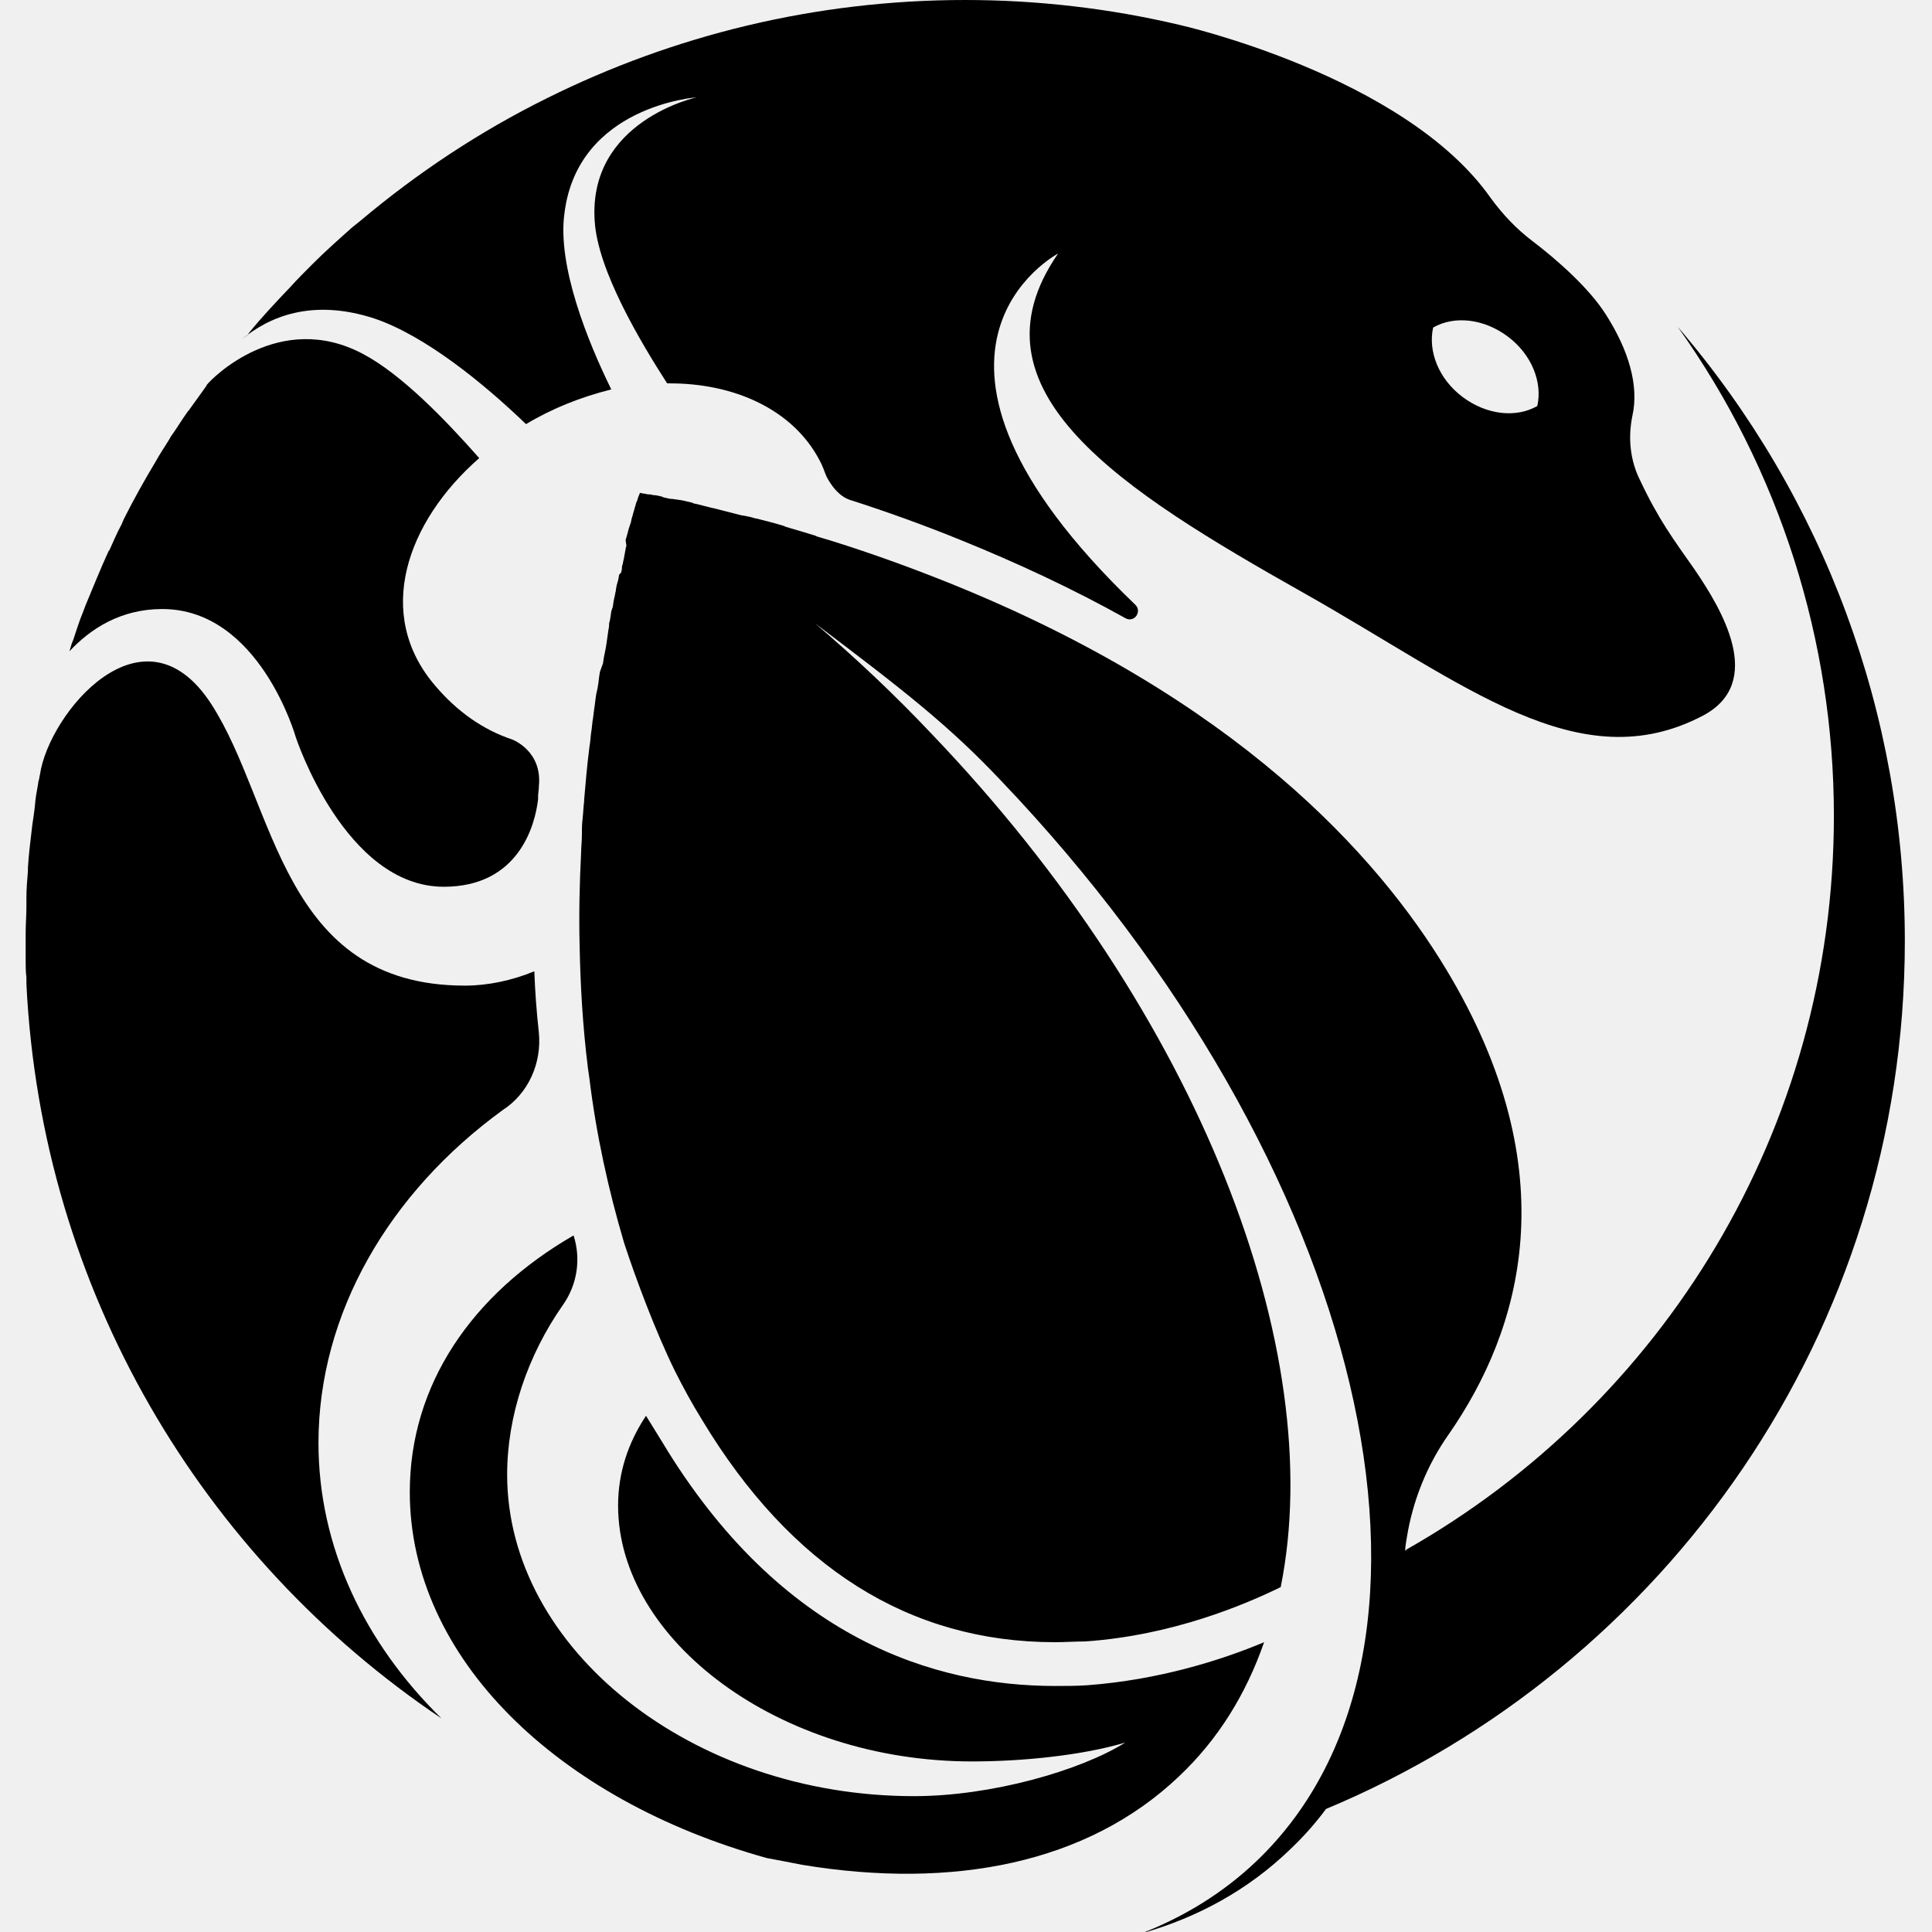
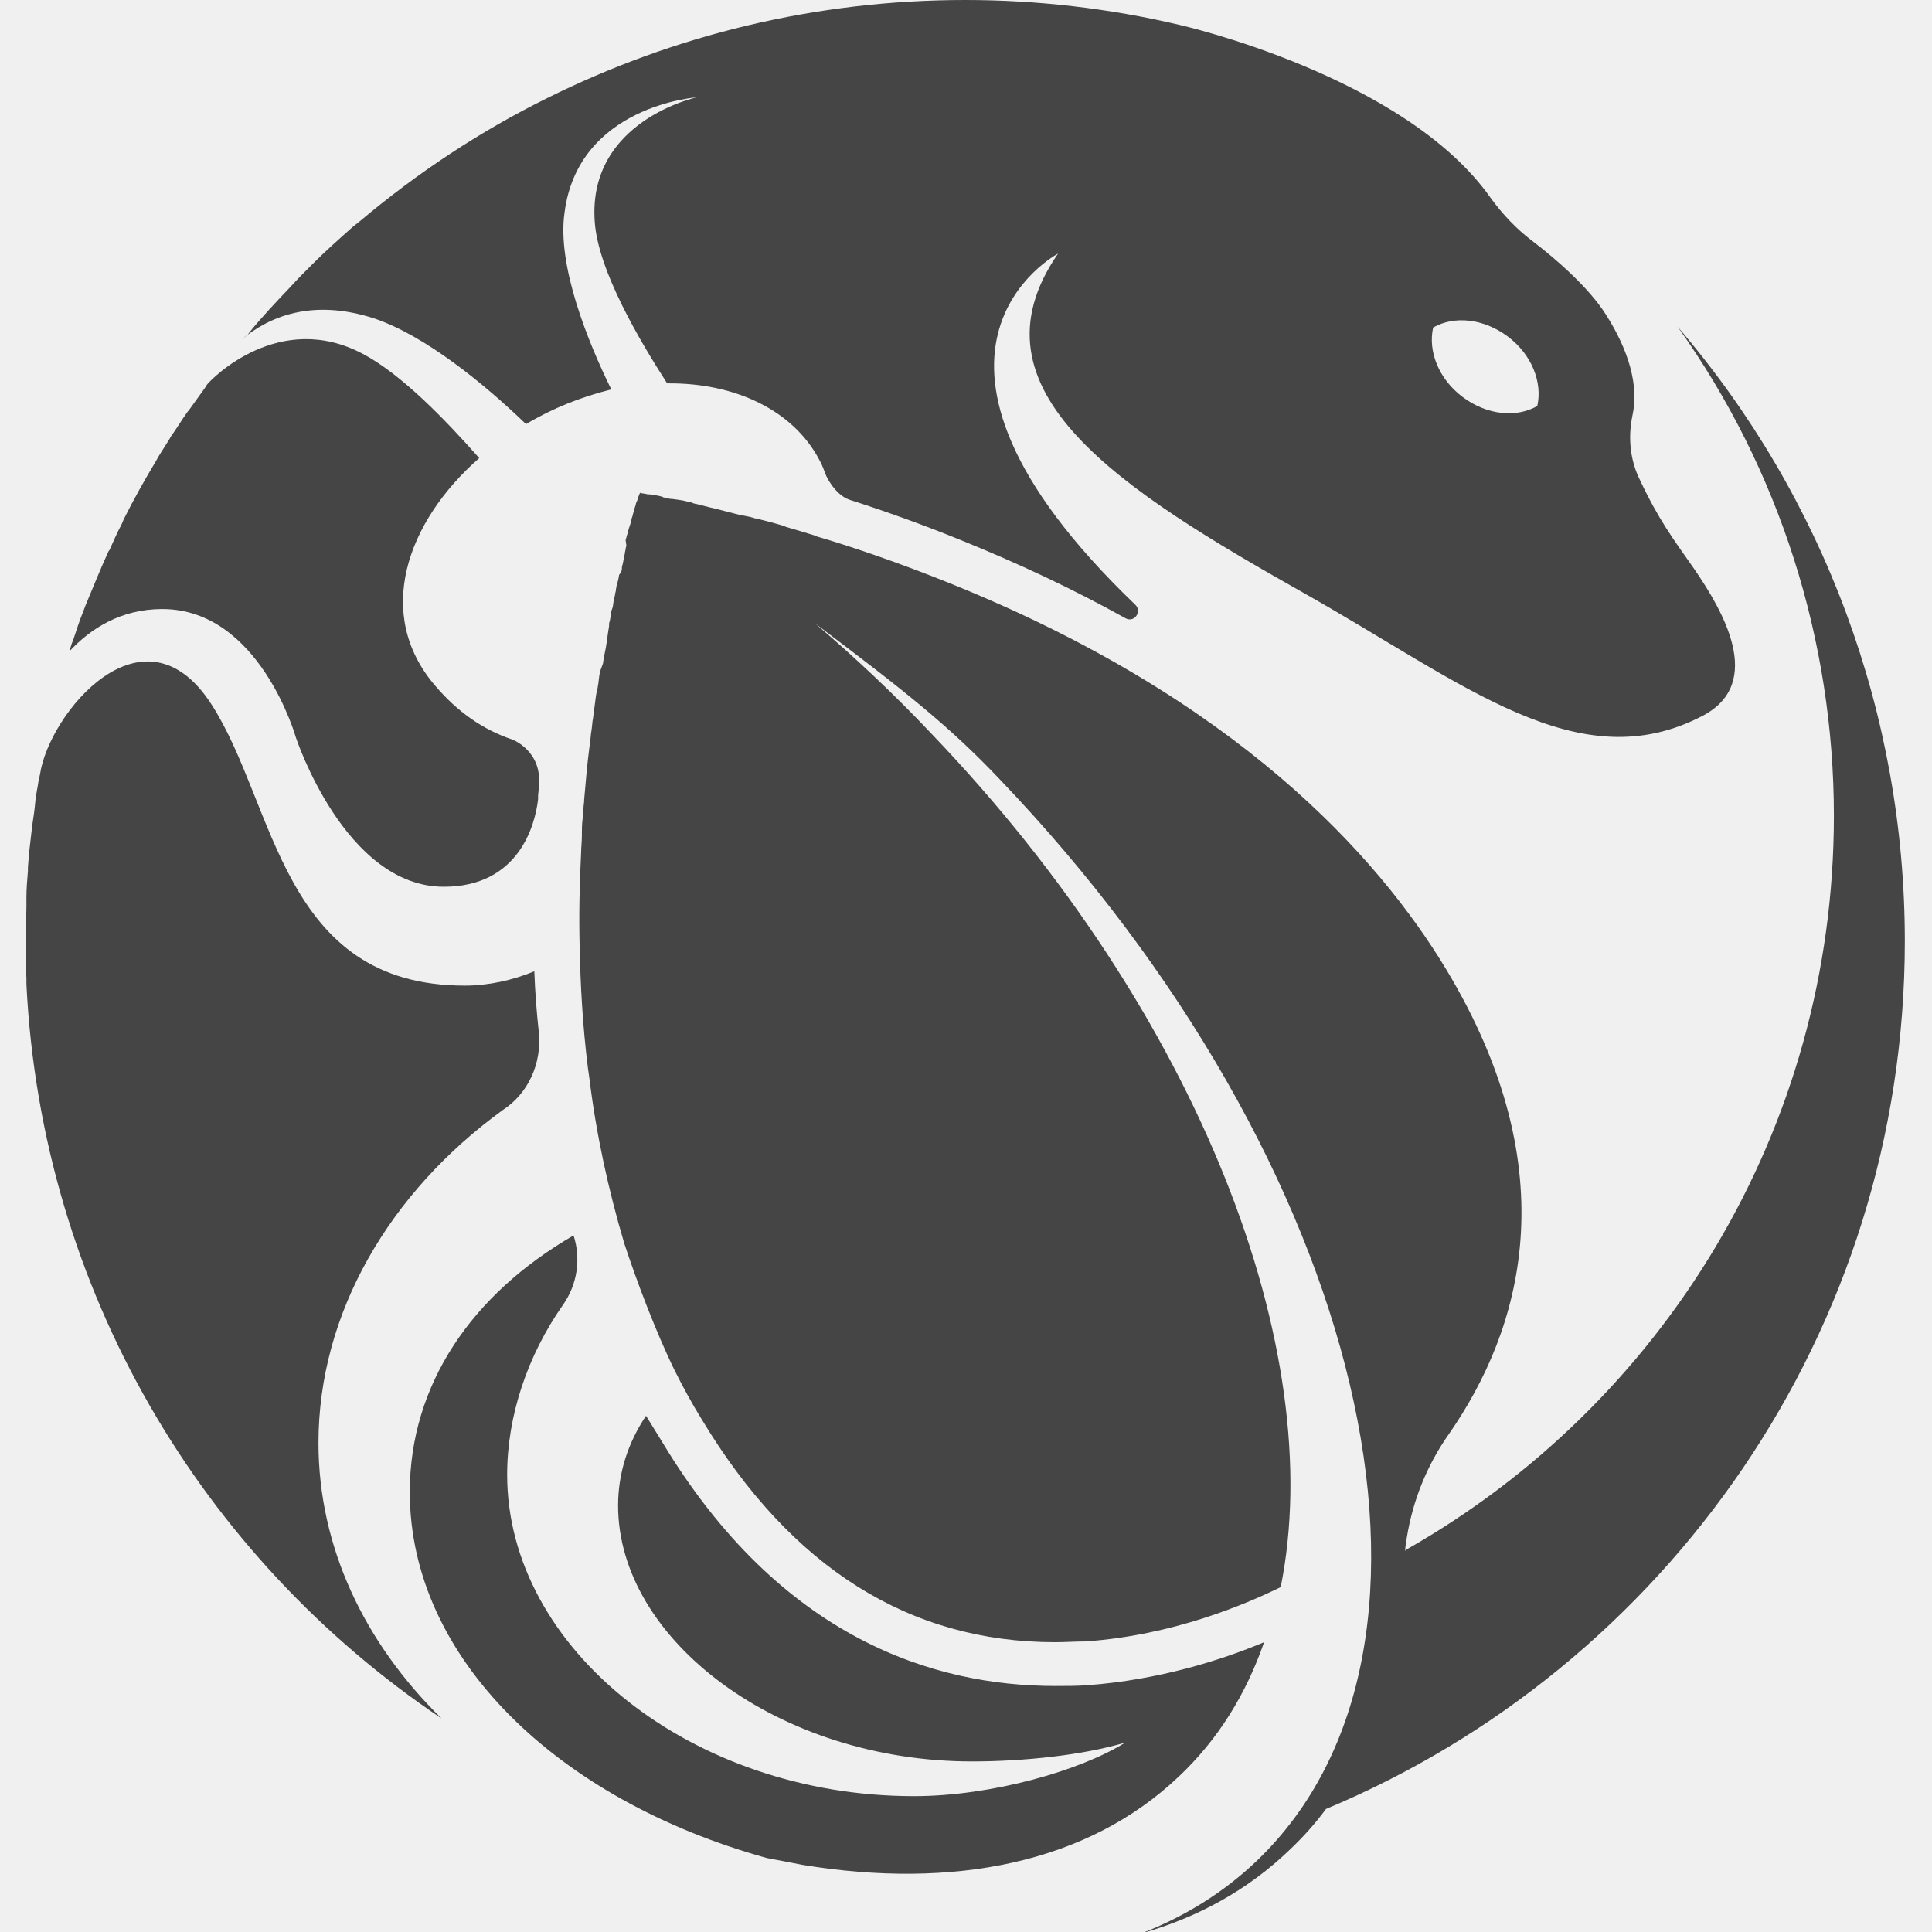
<svg xmlns="http://www.w3.org/2000/svg" version="1.1" id="Capa_1" x="0px" y="0px" viewBox="0 0 256 256" style="enable-background:new 0 0 256 256;" xml:space="preserve">
-   <style type="text/css">
+   <style>
	.st0{fill-rule:evenodd;clip-rule:evenodd;}
+ 
+ 	.st0 {
+ 		fill: #454545;
+ 	}
+ 
+ 	@media (prefers-color-scheme: dark) {
+ 		.st0 {
+ 			fill: #FFFFFF;
+ 		}
+ 	}
</style>
  <g>
    <path class="st0" d="M21.5,80.7c12.9,0,17.7,17,17.7,17s6.5,19.8,19.6,19.8c9.9,0,12.1-8.1,12.5-11.6l0-0.5l0.1-1l0-0.2   c0.5-4.7-3.5-6.2-3.5-6.2c-3.9-1.3-7.3-3.7-10.2-7.1c-8.2-9.5-3.8-21.8,5.8-30.2c-4.5-5.1-10.3-11.1-15.4-13.8   C37,41,28,50.2,27.4,51l-0.1,0.2c-0.8,1.1-1.5,2.1-2.3,3.2l-0.1,0.1c-0.8,1.1-1.5,2.3-2.3,3.4l-0.1,0.2c-0.6,1-1.3,2-1.9,3.1   c-1.5,2.5-2.9,5-4.2,7.6l-0.3,0.7c-0.6,1.1-1.1,2.3-1.6,3.4L14.4,73c-1.1,2.4-2.1,4.9-3.1,7.3l-0.3,0.8c-0.5,1.2-0.9,2.5-1.3,3.7   l-0.2,0.5l-0.3,1C12,83.3,16,80.7,21.5,80.7" />
    <path class="st0" d="M71.4,136.8c-0.3-2.7-0.5-5.4-0.6-8.1c-2.9,1.2-6.1,1.9-9.2,1.9c-24.4,0-25-24-33.6-37.3   c-9-13.9-21.5,1.2-22.7,9.3c-0.1,0.4-0.1,0.7-0.2,0.9c-0.1,0.8-0.3,1.6-0.4,2.5l-0.1,1c-0.1,1-0.3,2-0.4,3c-0.2,1.7-0.4,3.3-0.5,5   l0,0.4c-0.1,1.2-0.2,2.4-0.2,3.6c0,0.4,0,0.7,0,1.1c0,1.2-0.1,2.4-0.1,3.5l0,0.4v0.3c0,0.5,0,1,0,1.5c0,0.5,0,1,0,1.5   c0,0.7,0,1.5,0.1,2.2l0,0.9c2,40.6,23.3,76,55,97.3c-10.2-10-16.3-22.7-16.3-36.5c0-17.2,9.4-33.2,24.4-44.1   C70,144.9,71.8,140.9,71.4,136.8" />
    <path class="st0" d="M167.5,217.6c-5.7,2.4-14,5-23.4,5.7c-1.4,0.1-2.8,0.1-4.3,0.1c-15.8,0-36.3-6.1-52.1-32.4l-2.1-3.4   c-2.4,3.6-3.7,7.6-3.7,11.9c0,17.8,21.3,33.9,46.9,33.9c6.7,0,14.6-0.8,20.3-2.5c-5.9,3.7-17.7,7.1-28,7.1   c-29.4,0-53.9-19.5-53.9-42.6c0-7.8,2.7-15.8,7.4-22.5c1.9-2.7,2.4-6.1,1.4-9.2c-13.5,7.8-21.7,19.8-21.7,34   c0,22,19.6,40.8,47.3,48.5c1.6,0.3,3.2,0.6,4.7,0.9c20,3.3,37.8-0.2,49.9-11.7C161.4,230.5,165.1,224.5,167.5,217.6" />
    <path class="st0" d="M222.3,43.3c13.5,18.9,20.7,41.6,20.7,64.8c0,41.7-22.8,78-56.6,97.2l-0.2,0.2c0-0.3,0-0.5,0.2-1.7   c0.8-5,2.7-9.7,5.6-13.8c9.5-13.7,15.9-34.6-0.4-61.6c-9-14.9-27.7-35.9-66.2-51.3c-5-2-10-3.8-15.1-5.4l-2-0.6   c-0.1,0-0.2-0.1-0.2-0.1c-1.3-0.4-2.6-0.8-4-1.2l-0.2-0.1c-1.3-0.4-2.5-0.7-3.7-1l-0.1,0c-0.6-0.2-1.1-0.3-1.7-0.4l-0.1,0   c-1.2-0.3-2.3-0.6-3.5-0.9c-1-0.2-1.9-0.5-2.9-0.7l-0.2-0.1c-0.4-0.1-0.9-0.2-1.3-0.3L89,66.1l-0.2,0l-0.9-0.2l-0.2-0.1   c-0.4-0.1-0.8-0.2-1.2-0.2c-0.2-0.1-0.5-0.1-0.7-0.1c-0.3-0.1-0.7-0.1-1-0.2l-0.2,0.5c-0.1,0.2-0.1,0.4-0.2,0.6l-0.1,0.2l-0.1,0.4   l-0.1,0.3c0,0.1-0.1,0.3-0.1,0.4l-0.1,0.3l-0.1,0.4l-0.1,0.3l-0.1,0.5l-0.1,0.3l-0.2,0.6c0,0.1-0.1,0.3-0.1,0.4l-0.2,0.7   c0,0.1-0.1,0.2-0.1,0.4L83,72.3c0,0.1-0.1,0.3-0.1,0.4c0,0.2-0.1,0.4-0.1,0.6l-0.1,0.5c0,0.2-0.1,0.4-0.1,0.5l-0.1,0.5   c-0.1,0.2-0.1,0.4-0.1,0.6c0,0.2-0.1,0.3-0.1,0.5C82.1,76,82,76.2,82,76.4l-0.1,0.5l-0.2,0.7c0,0.2-0.1,0.4-0.1,0.7   c-0.1,0.3-0.1,0.6-0.2,0.9l-0.1,0.5l-0.1,0.7L81,81l-0.1,0.7l-0.1,0.6c-0.1,0.2-0.1,0.4-0.1,0.7l-0.1,0.6l-0.1,0.7l-0.1,0.7   c0,0.2-0.1,0.5-0.1,0.7c-0.1,0.5-0.2,1-0.3,1.5l-0.1,0.7L79.5,89l-0.1,0.6l-0.1,0.8c0,0.2-0.1,0.5-0.1,0.7L79,92l-0.1,0.7l-0.1,0.8   l-0.1,0.7l-0.1,0.8c0,0.2-0.1,0.5-0.1,0.7l-0.1,0.9l-0.1,0.7l-0.1,1L78.1,99c-0.3,2.3-0.5,4.7-0.7,7l0,0.2   c-0.1,0.7-0.1,1.4-0.2,2.2l0,0.1c-0.1,0.7-0.1,1.5-0.1,2.2l0,0.1c0,0.7-0.1,1.5-0.1,2.2l0,0c-0.2,3.9-0.3,8-0.2,12.2   c0.1,5.2,0.4,10.7,1.1,16.3l0.2,1.4c0.9,7.4,2.5,14.7,4.6,21.8c1.6,4.9,4.2,11.8,6.7,16.9c1.1,2.2,2.3,4.4,3.6,6.5   c11.8,19.6,27.5,29.5,46.8,29.5c1.3,0,2.7-0.1,4-0.1c11.6-0.8,21.2-4.9,25.9-7.2c6.3-31.3-10.7-75.9-46.2-113   c-4.9-5.2-10.1-10.1-15.5-14.7c11.8,8.9,17.8,13.6,24.6,20.8c48.4,50.7,63.6,114.8,33.9,143.2c-4.4,4.2-9.6,7.4-15.3,9.6   c7.5-2.1,14.2-5.8,19.7-11.1c1.8-1.7,3.4-3.5,4.8-5.4c45-18.8,76.7-63.2,76.7-115C252.4,94.7,241.7,65.9,222.3,43.3" />
    <path class="st0" d="M189.9,43.4c2.8-1.6,6.7-1.2,9.9,1.2c3.2,2.4,4.6,6.1,3.9,9.2c-2.8,1.6-6.7,1.2-9.9-1.2   C190.6,50.2,189.2,46.5,189.9,43.4 M49.6,42.2c6.8,2.3,14.6,8.7,20.1,14c3.5-2.1,7.3-3.6,11.3-4.6c-3.1-6.3-7.2-16.4-6.2-23.4   C76.6,14,92.3,12.9,92.3,12.9S77.9,16,78.8,29.3c0.4,6.5,6,15.9,9.6,21.5c8.9-0.1,16.7,3.5,20.2,10.2c0.4,0.7,0.6,1.4,0.9,2.1h0   c0,0,1.1,2.4,3,3.1c5,1.6,10,3.4,14.9,5.4c7.4,3,14.7,6.4,21.7,10.3c1.2,0.7,2.3-0.9,1.3-1.8c-34.9-33.5-10.2-46.5-10.2-46.5   c-12.6,18.2,8.5,31.4,32.6,45c21.3,12,36.4,24.9,52.9,16.2c8.2-4.4,2.5-14-1.2-19.4c-2.8-4-4.7-6.5-7.2-11.8   c-1.3-2.6-1.6-5.6-1-8.5c0.9-4-0.5-8.7-3.5-13.4c-2.2-3.5-6.5-7.3-9.8-9.8c-2.1-1.6-3.9-3.5-5.5-5.7C186.1,10,156.3,3.3,156.3,3.3   v0C147,1.1,137.4,0,127.9,0c-19.9,0-38.7,4.7-55.4,13h0c-8.9,4.4-17.2,9.9-24.8,16.3l-1,0.8c-1.8,1.6-3.6,3.2-5.3,4.9l0,0   c-1,1-2,2-2.9,3l0,0c-1.9,2-3.8,4-5.5,6.1l-0.2,0.3L32,45C35.6,42,41.3,39.5,49.6,42.2" />
  </g>
</svg>
